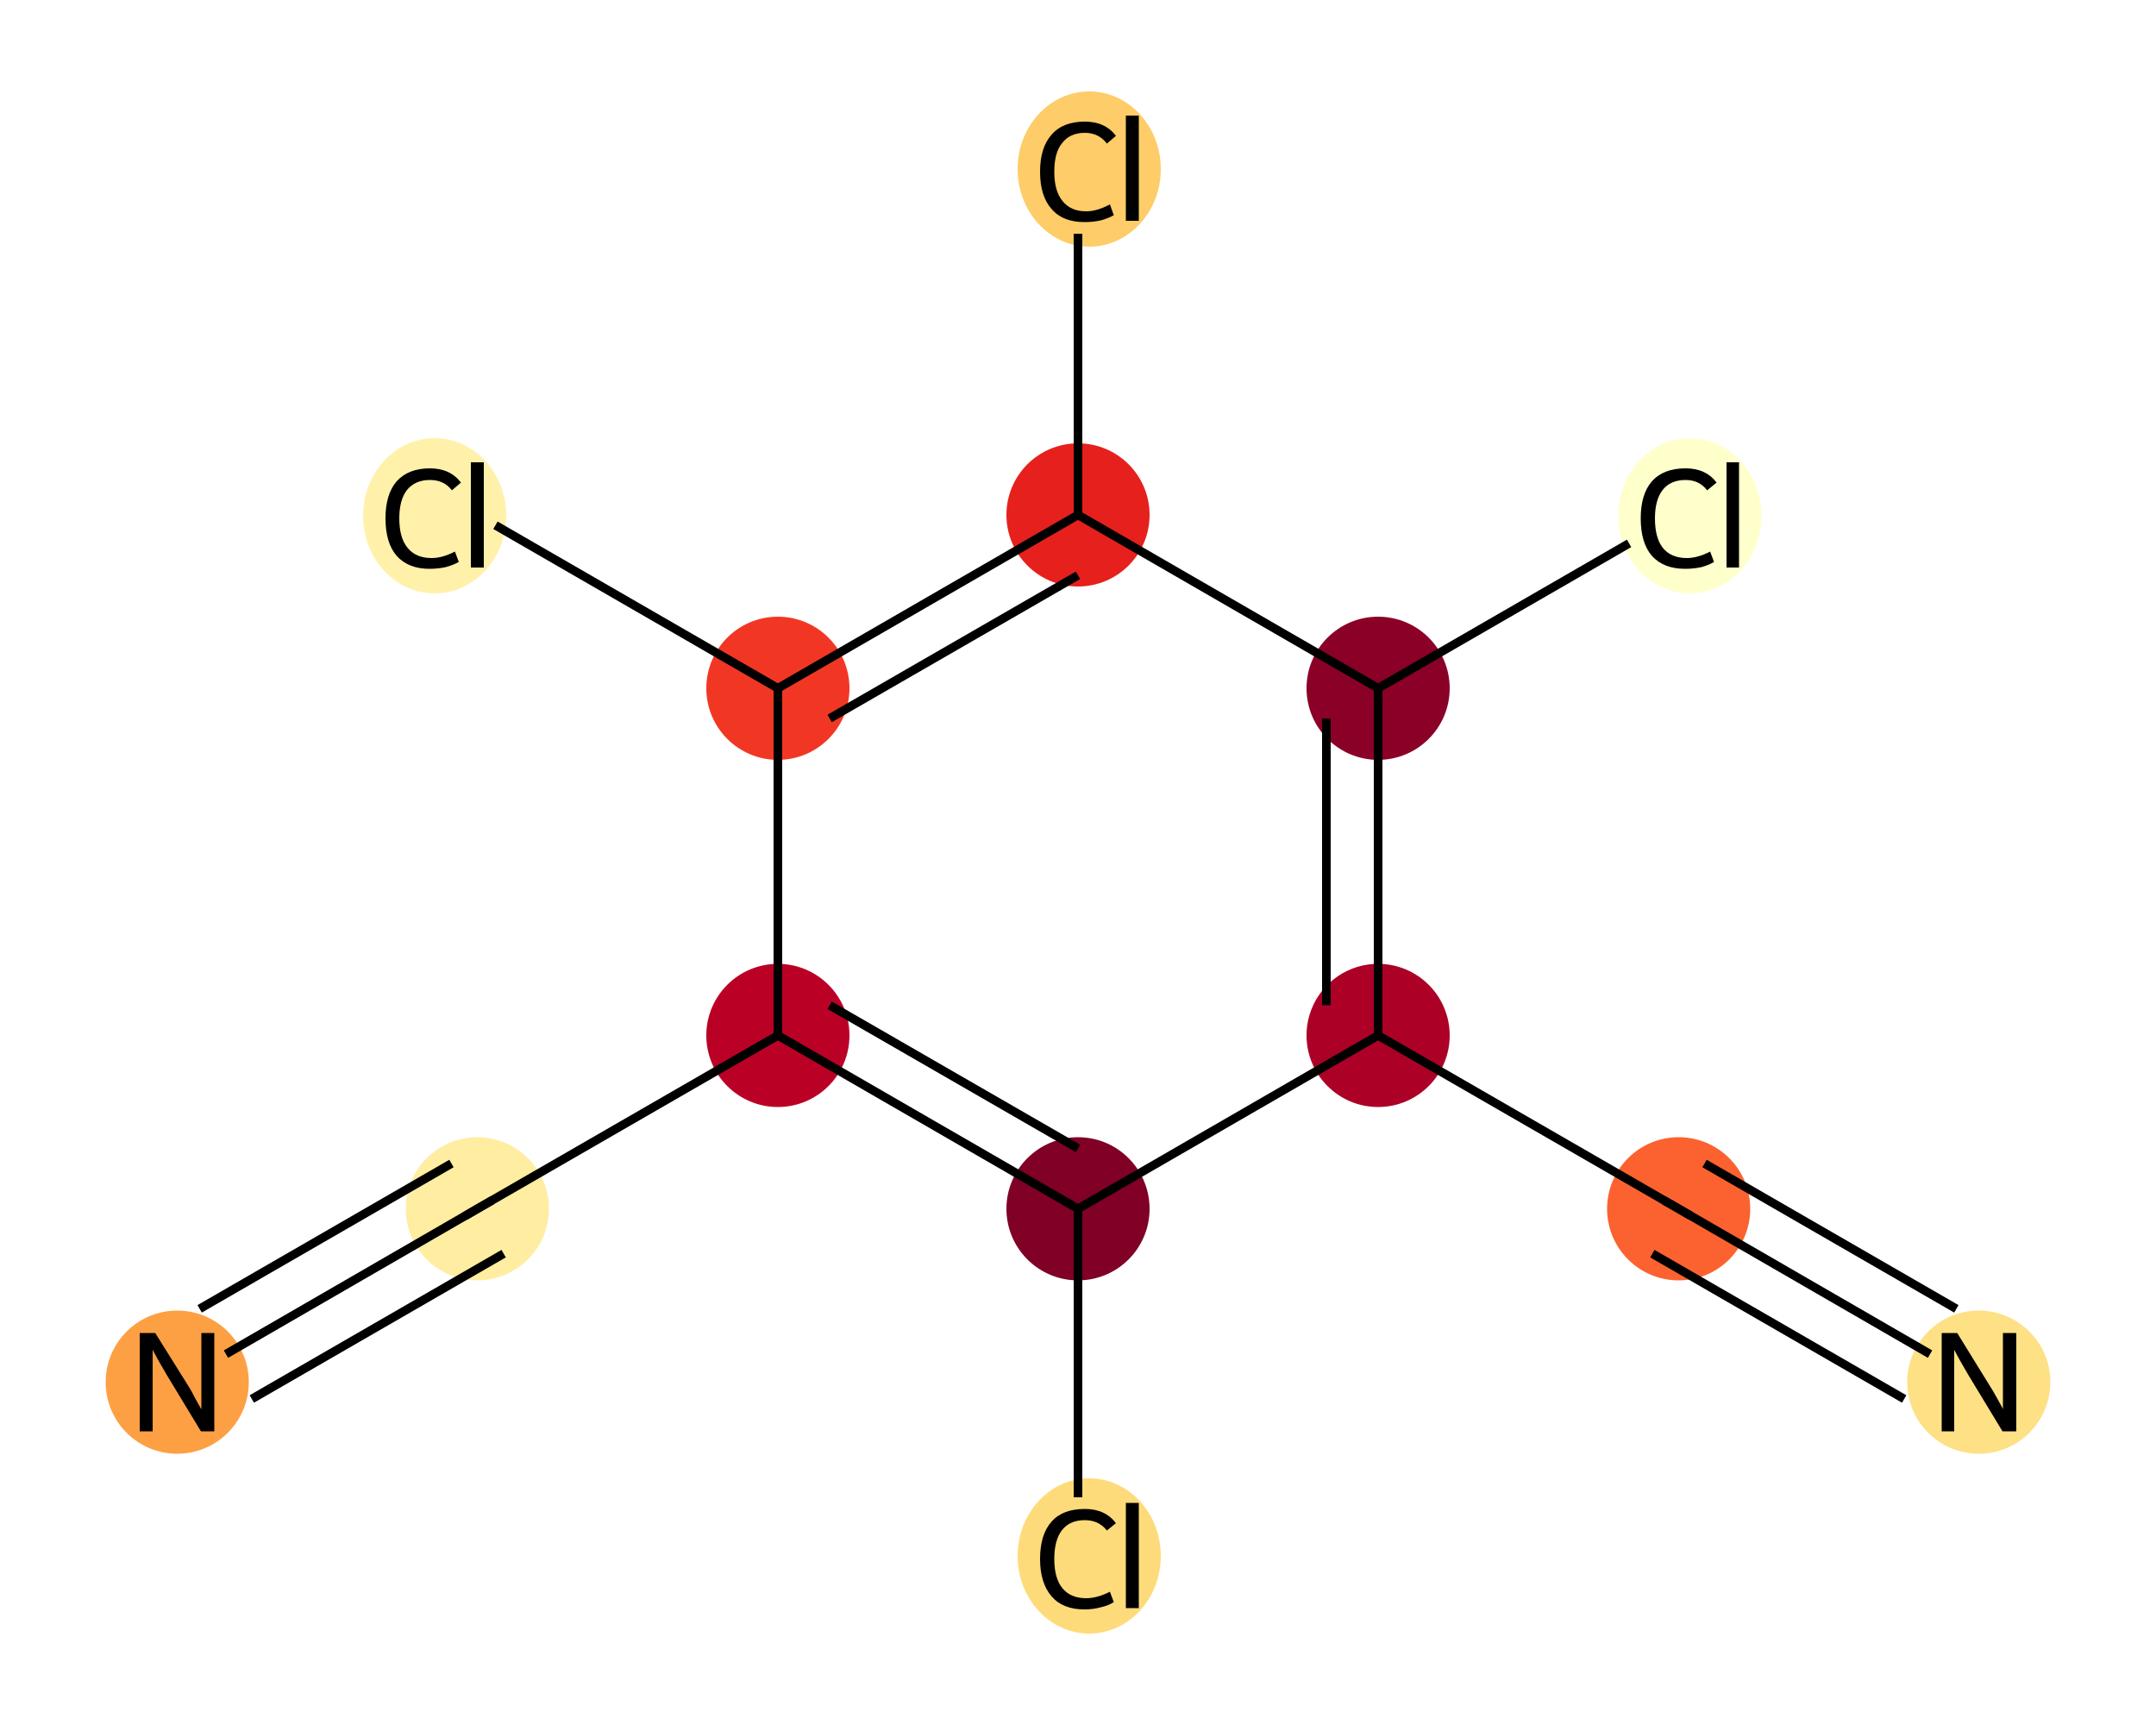
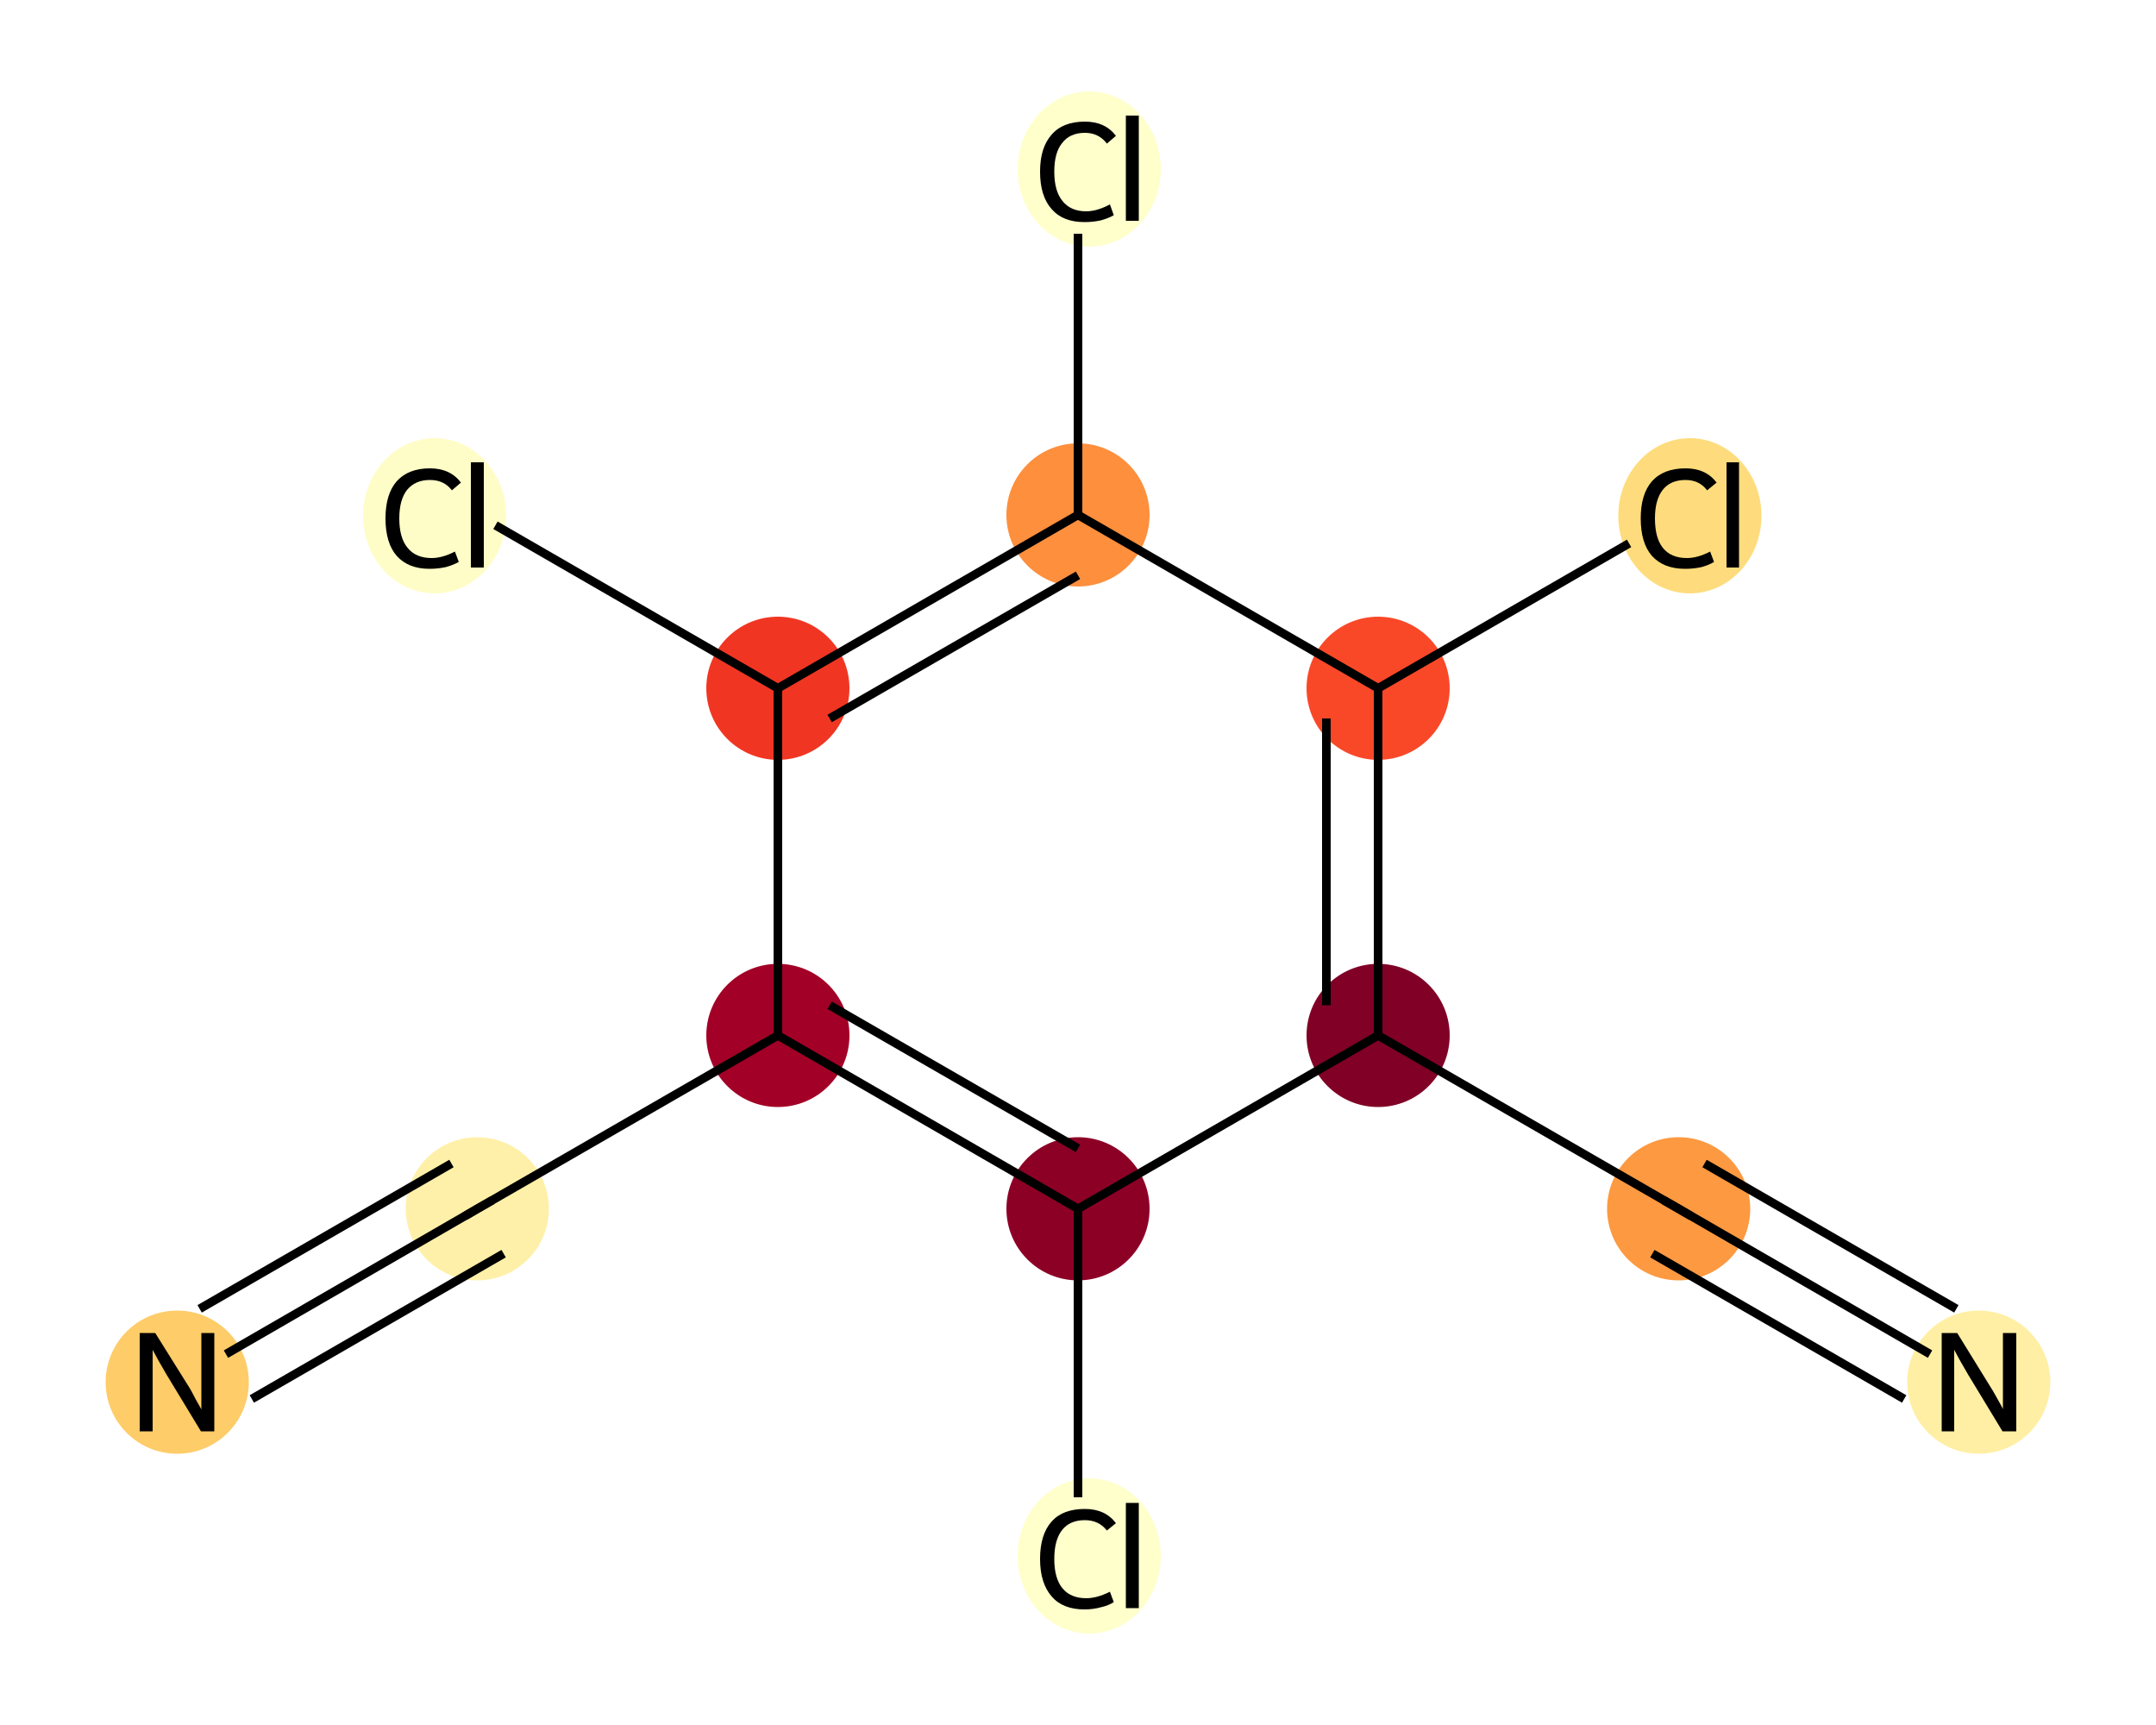
<svg xmlns="http://www.w3.org/2000/svg" version="1.1" baseProfile="full" xml:space="preserve" width="500px" height="400px" viewBox="0 0 500 400">
  <rect style="opacity:1.0;fill:#FFFFFF;stroke:none" width="500.0" height="400.0" x="0.0" y="0.0"> </rect>
-   <ellipse cx="41.1" cy="320.5" rx="16.1" ry="16.1" class="atom-0" style="fill:#FDA044;fill-rule:evenodd;stroke:#FDA044;stroke-width:1.0px;stroke-linecap:butt;stroke-linejoin:miter;stroke-opacity:1" />
-   <ellipse cx="110.7" cy="280.3" rx="16.1" ry="16.1" class="atom-1" style="fill:#FFEDA1;fill-rule:evenodd;stroke:#FFEDA1;stroke-width:1.0px;stroke-linecap:butt;stroke-linejoin:miter;stroke-opacity:1" />
-   <ellipse cx="180.4" cy="240.1" rx="16.1" ry="16.1" class="atom-2" style="fill:#BB0026;fill-rule:evenodd;stroke:#BB0026;stroke-width:1.0px;stroke-linecap:butt;stroke-linejoin:miter;stroke-opacity:1" />
-   <ellipse cx="180.4" cy="159.6" rx="16.1" ry="16.1" class="atom-3" style="fill:#F13724;fill-rule:evenodd;stroke:#F13724;stroke-width:1.0px;stroke-linecap:butt;stroke-linejoin:miter;stroke-opacity:1" />
-   <ellipse cx="100.8" cy="119.6" rx="16.1" ry="17.5" class="atom-4" style="fill:#FFF1AA;fill-rule:evenodd;stroke:#FFF1AA;stroke-width:1.0px;stroke-linecap:butt;stroke-linejoin:miter;stroke-opacity:1" />
-   <ellipse cx="250.0" cy="119.4" rx="16.1" ry="16.1" class="atom-5" style="fill:#E6201D;fill-rule:evenodd;stroke:#E6201D;stroke-width:1.0px;stroke-linecap:butt;stroke-linejoin:miter;stroke-opacity:1" />
-   <ellipse cx="252.6" cy="39.2" rx="16.1" ry="17.5" class="atom-6" style="fill:#FECC68;fill-rule:evenodd;stroke:#FECC68;stroke-width:1.0px;stroke-linecap:butt;stroke-linejoin:miter;stroke-opacity:1" />
-   <ellipse cx="319.6" cy="159.6" rx="16.1" ry="16.1" class="atom-7" style="fill:#8B0026;fill-rule:evenodd;stroke:#8B0026;stroke-width:1.0px;stroke-linecap:butt;stroke-linejoin:miter;stroke-opacity:1" />
-   <ellipse cx="391.9" cy="119.6" rx="16.1" ry="17.5" class="atom-8" style="fill:#FFFFCC;fill-rule:evenodd;stroke:#FFFFCC;stroke-width:1.0px;stroke-linecap:butt;stroke-linejoin:miter;stroke-opacity:1" />
-   <ellipse cx="319.6" cy="240.1" rx="16.1" ry="16.1" class="atom-9" style="fill:#AD0026;fill-rule:evenodd;stroke:#AD0026;stroke-width:1.0px;stroke-linecap:butt;stroke-linejoin:miter;stroke-opacity:1" />
-   <ellipse cx="389.3" cy="280.3" rx="16.1" ry="16.1" class="atom-10" style="fill:#FC622F;fill-rule:evenodd;stroke:#FC622F;stroke-width:1.0px;stroke-linecap:butt;stroke-linejoin:miter;stroke-opacity:1" />
-   <ellipse cx="458.9" cy="320.5" rx="16.1" ry="16.1" class="atom-11" style="fill:#FEE085;fill-rule:evenodd;stroke:#FEE085;stroke-width:1.0px;stroke-linecap:butt;stroke-linejoin:miter;stroke-opacity:1" />
-   <ellipse cx="250.0" cy="280.3" rx="16.1" ry="16.1" class="atom-12" style="fill:#800026;fill-rule:evenodd;stroke:#800026;stroke-width:1.0px;stroke-linecap:butt;stroke-linejoin:miter;stroke-opacity:1" />
-   <ellipse cx="252.6" cy="360.8" rx="16.1" ry="17.5" class="atom-13" style="fill:#FEDB7A;fill-rule:evenodd;stroke:#FEDB7A;stroke-width:1.0px;stroke-linecap:butt;stroke-linejoin:miter;stroke-opacity:1" />
+   <ellipse cx="41.1" cy="320.5" rx="16.1" ry="16.1" class="atom-0" style="fill:#FECC68;fill-rule:evenodd;stroke:#FECC68;stroke-width:1.0px;stroke-linecap:butt;stroke-linejoin:miter;stroke-opacity:1" />
+   <ellipse cx="110.7" cy="280.3" rx="16.1" ry="16.1" class="atom-1" style="fill:#FFF0A9;fill-rule:evenodd;stroke:#FFF0A9;stroke-width:1.0px;stroke-linecap:butt;stroke-linejoin:miter;stroke-opacity:1" />
+   <ellipse cx="180.4" cy="240.1" rx="16.1" ry="16.1" class="atom-2" style="fill:#A20026;fill-rule:evenodd;stroke:#A20026;stroke-width:1.0px;stroke-linecap:butt;stroke-linejoin:miter;stroke-opacity:1" />
+   <ellipse cx="180.4" cy="159.6" rx="16.1" ry="16.1" class="atom-3" style="fill:#F03623;fill-rule:evenodd;stroke:#F03623;stroke-width:1.0px;stroke-linecap:butt;stroke-linejoin:miter;stroke-opacity:1" />
+   <ellipse cx="100.8" cy="119.6" rx="16.1" ry="17.5" class="atom-4" style="fill:#FFFDC7;fill-rule:evenodd;stroke:#FFFDC7;stroke-width:1.0px;stroke-linecap:butt;stroke-linejoin:miter;stroke-opacity:1" />
+   <ellipse cx="250.0" cy="119.4" rx="16.1" ry="16.1" class="atom-5" style="fill:#FD8F3D;fill-rule:evenodd;stroke:#FD8F3D;stroke-width:1.0px;stroke-linecap:butt;stroke-linejoin:miter;stroke-opacity:1" />
+   <ellipse cx="252.6" cy="39.2" rx="16.1" ry="17.5" class="atom-6" style="fill:#FFFFCC;fill-rule:evenodd;stroke:#FFFFCC;stroke-width:1.0px;stroke-linecap:butt;stroke-linejoin:miter;stroke-opacity:1" />
+   <ellipse cx="319.6" cy="159.6" rx="16.1" ry="16.1" class="atom-7" style="fill:#F94828;fill-rule:evenodd;stroke:#F94828;stroke-width:1.0px;stroke-linecap:butt;stroke-linejoin:miter;stroke-opacity:1" />
+   <ellipse cx="391.9" cy="119.6" rx="16.1" ry="17.5" class="atom-8" style="fill:#FEDC7D;fill-rule:evenodd;stroke:#FEDC7D;stroke-width:1.0px;stroke-linecap:butt;stroke-linejoin:miter;stroke-opacity:1" />
+   <ellipse cx="319.6" cy="240.1" rx="16.1" ry="16.1" class="atom-9" style="fill:#800026;fill-rule:evenodd;stroke:#800026;stroke-width:1.0px;stroke-linecap:butt;stroke-linejoin:miter;stroke-opacity:1" />
+   <ellipse cx="389.3" cy="280.3" rx="16.1" ry="16.1" class="atom-10" style="fill:#FD9941;fill-rule:evenodd;stroke:#FD9941;stroke-width:1.0px;stroke-linecap:butt;stroke-linejoin:miter;stroke-opacity:1" />
+   <ellipse cx="458.9" cy="320.5" rx="16.1" ry="16.1" class="atom-11" style="fill:#FFEFA5;fill-rule:evenodd;stroke:#FFEFA5;stroke-width:1.0px;stroke-linecap:butt;stroke-linejoin:miter;stroke-opacity:1" />
+   <ellipse cx="250.0" cy="280.3" rx="16.1" ry="16.1" class="atom-12" style="fill:#8D0026;fill-rule:evenodd;stroke:#8D0026;stroke-width:1.0px;stroke-linecap:butt;stroke-linejoin:miter;stroke-opacity:1" />
+   <ellipse cx="252.6" cy="360.8" rx="16.1" ry="17.5" class="atom-13" style="fill:#FFFFCC;fill-rule:evenodd;stroke:#FFFFCC;stroke-width:1.0px;stroke-linecap:butt;stroke-linejoin:miter;stroke-opacity:1" />
  <path class="bond-0 atom-0 atom-1" d="M 52.4,314.0 L 110.7,280.3" style="fill:none;fill-rule:evenodd;stroke:#000000;stroke-width:2.0px;stroke-linecap:butt;stroke-linejoin:miter;stroke-opacity:1" />
  <path class="bond-0 atom-0 atom-1" d="M 46.3,303.5 L 104.7,269.8" style="fill:none;fill-rule:evenodd;stroke:#000000;stroke-width:2.0px;stroke-linecap:butt;stroke-linejoin:miter;stroke-opacity:1" />
  <path class="bond-0 atom-0 atom-1" d="M 58.4,324.4 L 116.8,290.7" style="fill:none;fill-rule:evenodd;stroke:#000000;stroke-width:2.0px;stroke-linecap:butt;stroke-linejoin:miter;stroke-opacity:1" />
  <path class="bond-1 atom-1 atom-2" d="M 110.7,280.3 L 180.4,240.1" style="fill:none;fill-rule:evenodd;stroke:#000000;stroke-width:2.0px;stroke-linecap:butt;stroke-linejoin:miter;stroke-opacity:1" />
  <path class="bond-2 atom-2 atom-3" d="M 180.4,240.1 L 180.4,159.6" style="fill:none;fill-rule:evenodd;stroke:#000000;stroke-width:2.0px;stroke-linecap:butt;stroke-linejoin:miter;stroke-opacity:1" />
  <path class="bond-3 atom-3 atom-4" d="M 180.4,159.6 L 114.9,121.8" style="fill:none;fill-rule:evenodd;stroke:#000000;stroke-width:2.0px;stroke-linecap:butt;stroke-linejoin:miter;stroke-opacity:1" />
  <path class="bond-4 atom-3 atom-5" d="M 180.4,159.6 L 250.0,119.4" style="fill:none;fill-rule:evenodd;stroke:#000000;stroke-width:2.0px;stroke-linecap:butt;stroke-linejoin:miter;stroke-opacity:1" />
  <path class="bond-4 atom-3 atom-5" d="M 192.4,166.6 L 250.0,133.4" style="fill:none;fill-rule:evenodd;stroke:#000000;stroke-width:2.0px;stroke-linecap:butt;stroke-linejoin:miter;stroke-opacity:1" />
  <path class="bond-5 atom-5 atom-6" d="M 250.0,119.4 L 250.0,54.2" style="fill:none;fill-rule:evenodd;stroke:#000000;stroke-width:2.0px;stroke-linecap:butt;stroke-linejoin:miter;stroke-opacity:1" />
  <path class="bond-6 atom-5 atom-7" d="M 250.0,119.4 L 319.6,159.6" style="fill:none;fill-rule:evenodd;stroke:#000000;stroke-width:2.0px;stroke-linecap:butt;stroke-linejoin:miter;stroke-opacity:1" />
  <path class="bond-7 atom-7 atom-8" d="M 319.6,159.6 L 377.8,126.0" style="fill:none;fill-rule:evenodd;stroke:#000000;stroke-width:2.0px;stroke-linecap:butt;stroke-linejoin:miter;stroke-opacity:1" />
  <path class="bond-8 atom-7 atom-9" d="M 319.6,159.6 L 319.6,240.1" style="fill:none;fill-rule:evenodd;stroke:#000000;stroke-width:2.0px;stroke-linecap:butt;stroke-linejoin:miter;stroke-opacity:1" />
  <path class="bond-8 atom-7 atom-9" d="M 307.6,166.6 L 307.6,233.1" style="fill:none;fill-rule:evenodd;stroke:#000000;stroke-width:2.0px;stroke-linecap:butt;stroke-linejoin:miter;stroke-opacity:1" />
  <path class="bond-9 atom-9 atom-10" d="M 319.6,240.1 L 389.3,280.3" style="fill:none;fill-rule:evenodd;stroke:#000000;stroke-width:2.0px;stroke-linecap:butt;stroke-linejoin:miter;stroke-opacity:1" />
  <path class="bond-10 atom-10 atom-11" d="M 389.3,280.3 L 447.6,314.0" style="fill:none;fill-rule:evenodd;stroke:#000000;stroke-width:2.0px;stroke-linecap:butt;stroke-linejoin:miter;stroke-opacity:1" />
  <path class="bond-10 atom-10 atom-11" d="M 395.3,269.8 L 453.7,303.5" style="fill:none;fill-rule:evenodd;stroke:#000000;stroke-width:2.0px;stroke-linecap:butt;stroke-linejoin:miter;stroke-opacity:1" />
  <path class="bond-10 atom-10 atom-11" d="M 383.2,290.7 L 441.6,324.4" style="fill:none;fill-rule:evenodd;stroke:#000000;stroke-width:2.0px;stroke-linecap:butt;stroke-linejoin:miter;stroke-opacity:1" />
  <path class="bond-11 atom-9 atom-12" d="M 319.6,240.1 L 250.0,280.3" style="fill:none;fill-rule:evenodd;stroke:#000000;stroke-width:2.0px;stroke-linecap:butt;stroke-linejoin:miter;stroke-opacity:1" />
  <path class="bond-12 atom-12 atom-13" d="M 250.0,280.3 L 250.0,347.2" style="fill:none;fill-rule:evenodd;stroke:#000000;stroke-width:2.0px;stroke-linecap:butt;stroke-linejoin:miter;stroke-opacity:1" />
  <path class="bond-13 atom-12 atom-2" d="M 250.0,280.3 L 180.4,240.1" style="fill:none;fill-rule:evenodd;stroke:#000000;stroke-width:2.0px;stroke-linecap:butt;stroke-linejoin:miter;stroke-opacity:1" />
  <path class="bond-13 atom-12 atom-2" d="M 250.0,266.3 L 192.4,233.1" style="fill:none;fill-rule:evenodd;stroke:#000000;stroke-width:2.0px;stroke-linecap:butt;stroke-linejoin:miter;stroke-opacity:1" />
  <path d="M 107.8,282.0 L 110.7,280.3 L 114.2,278.3" style="fill:none;stroke:#000000;stroke-width:2.0px;stroke-linecap:butt;stroke-linejoin:miter;stroke-miterlimit:10;stroke-opacity:1;" />
  <path d="M 385.8,278.3 L 389.3,280.3 L 392.2,282.0" style="fill:none;stroke:#000000;stroke-width:2.0px;stroke-linecap:butt;stroke-linejoin:miter;stroke-miterlimit:10;stroke-opacity:1;" />
  <path class="atom-0" d="M 36.0 309.1 L 43.5 321.1 Q 44.3 322.3, 45.4 324.5 Q 46.6 326.6, 46.7 326.8 L 46.7 309.1 L 49.7 309.1 L 49.7 331.9 L 46.6 331.9 L 38.6 318.7 Q 37.7 317.1, 36.7 315.4 Q 35.7 313.6, 35.4 313.0 L 35.4 331.9 L 32.4 331.9 L 32.4 309.1 L 36.0 309.1 " fill="#000000" />
  <path class="atom-4" d="M 89.4 120.2 Q 89.4 114.6, 92.0 111.6 Q 94.7 108.6, 99.7 108.6 Q 104.4 108.6, 106.9 111.9 L 104.8 113.7 Q 103.0 111.3, 99.7 111.3 Q 96.3 111.3, 94.4 113.6 Q 92.6 115.9, 92.6 120.2 Q 92.6 124.7, 94.5 127.0 Q 96.4 129.4, 100.1 129.4 Q 102.6 129.4, 105.5 127.9 L 106.4 130.3 Q 105.2 131.0, 103.4 131.5 Q 101.6 131.9, 99.6 131.9 Q 94.7 131.9, 92.0 128.9 Q 89.4 125.9, 89.4 120.2 " fill="#000000" />
  <path class="atom-4" d="M 109.2 107.2 L 112.2 107.2 L 112.2 131.6 L 109.2 131.6 L 109.2 107.2 " fill="#000000" />
  <path class="atom-6" d="M 241.2 39.8 Q 241.2 34.2, 243.9 31.2 Q 246.5 28.2, 251.6 28.2 Q 256.3 28.2, 258.8 31.5 L 256.7 33.3 Q 254.8 30.8, 251.6 30.8 Q 248.1 30.8, 246.3 33.2 Q 244.5 35.4, 244.5 39.8 Q 244.5 44.3, 246.4 46.6 Q 248.3 49.0, 251.9 49.0 Q 254.4 49.0, 257.4 47.4 L 258.3 49.9 Q 257.1 50.6, 255.3 51.1 Q 253.5 51.5, 251.5 51.5 Q 246.5 51.5, 243.9 48.5 Q 241.2 45.5, 241.2 39.8 " fill="#000000" />
  <path class="atom-6" d="M 261.1 26.8 L 264.1 26.8 L 264.1 51.2 L 261.1 51.2 L 261.1 26.8 " fill="#000000" />
  <path class="atom-8" d="M 380.5 120.2 Q 380.5 114.6, 383.1 111.6 Q 385.8 108.6, 390.9 108.6 Q 395.6 108.6, 398.1 111.9 L 395.9 113.7 Q 394.1 111.3, 390.9 111.3 Q 387.4 111.3, 385.6 113.6 Q 383.8 115.9, 383.8 120.2 Q 383.8 124.7, 385.6 127.0 Q 387.5 129.4, 391.2 129.4 Q 393.7 129.4, 396.6 127.9 L 397.5 130.3 Q 396.4 131.0, 394.6 131.5 Q 392.8 131.9, 390.8 131.9 Q 385.8 131.9, 383.1 128.9 Q 380.5 125.9, 380.5 120.2 " fill="#000000" />
  <path class="atom-8" d="M 400.4 107.2 L 403.3 107.2 L 403.3 131.6 L 400.4 131.6 L 400.4 107.2 " fill="#000000" />
  <path class="atom-11" d="M 453.9 309.1 L 461.3 321.1 Q 462.1 322.3, 463.3 324.5 Q 464.5 326.6, 464.5 326.8 L 464.5 309.1 L 467.6 309.1 L 467.6 331.9 L 464.4 331.9 L 456.4 318.7 Q 455.5 317.1, 454.5 315.4 Q 453.5 313.6, 453.2 313.0 L 453.2 331.9 L 450.3 331.9 L 450.3 309.1 L 453.9 309.1 " fill="#000000" />
  <path class="atom-13" d="M 241.2 361.5 Q 241.2 355.8, 243.9 352.8 Q 246.5 349.9, 251.6 349.9 Q 256.3 349.9, 258.8 353.2 L 256.7 354.9 Q 254.8 352.5, 251.6 352.5 Q 248.1 352.5, 246.3 354.8 Q 244.5 357.1, 244.5 361.5 Q 244.5 366.0, 246.4 368.3 Q 248.3 370.6, 251.9 370.6 Q 254.4 370.6, 257.4 369.1 L 258.3 371.5 Q 257.1 372.3, 255.3 372.7 Q 253.5 373.2, 251.5 373.2 Q 246.5 373.2, 243.9 370.2 Q 241.2 367.1, 241.2 361.5 " fill="#000000" />
  <path class="atom-13" d="M 261.1 348.5 L 264.1 348.5 L 264.1 372.9 L 261.1 372.9 L 261.1 348.5 " fill="#000000" />
</svg>
